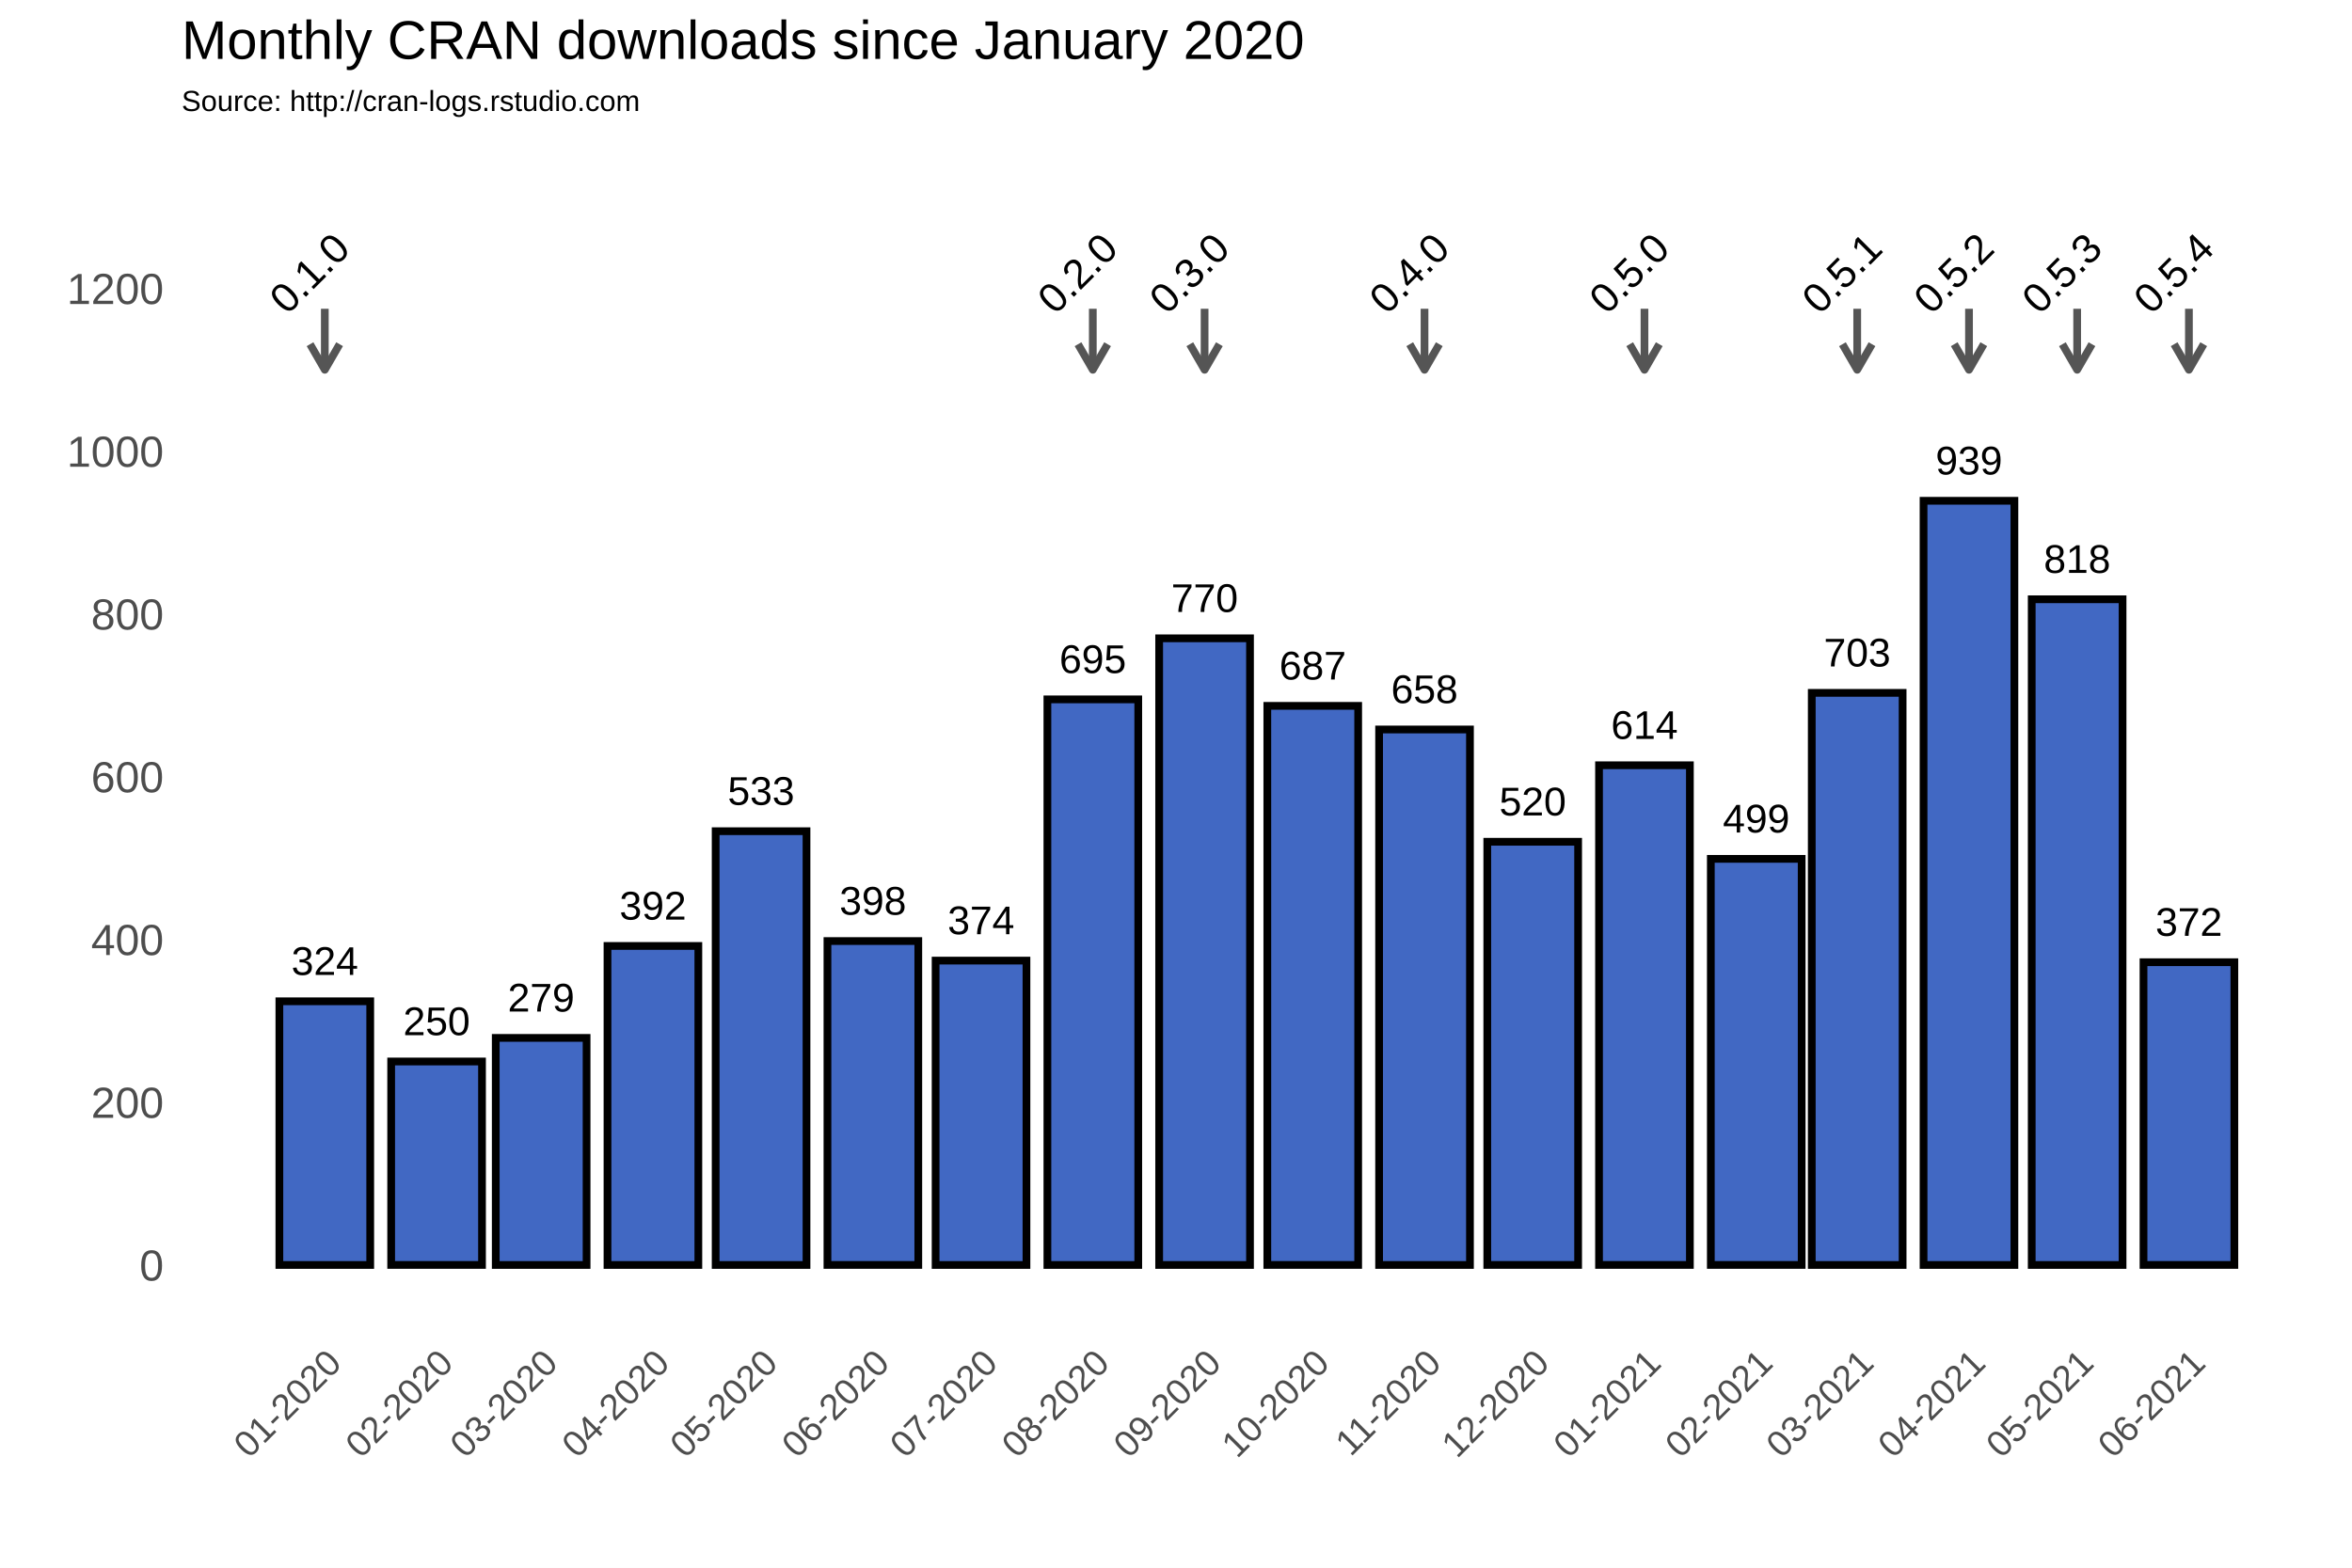
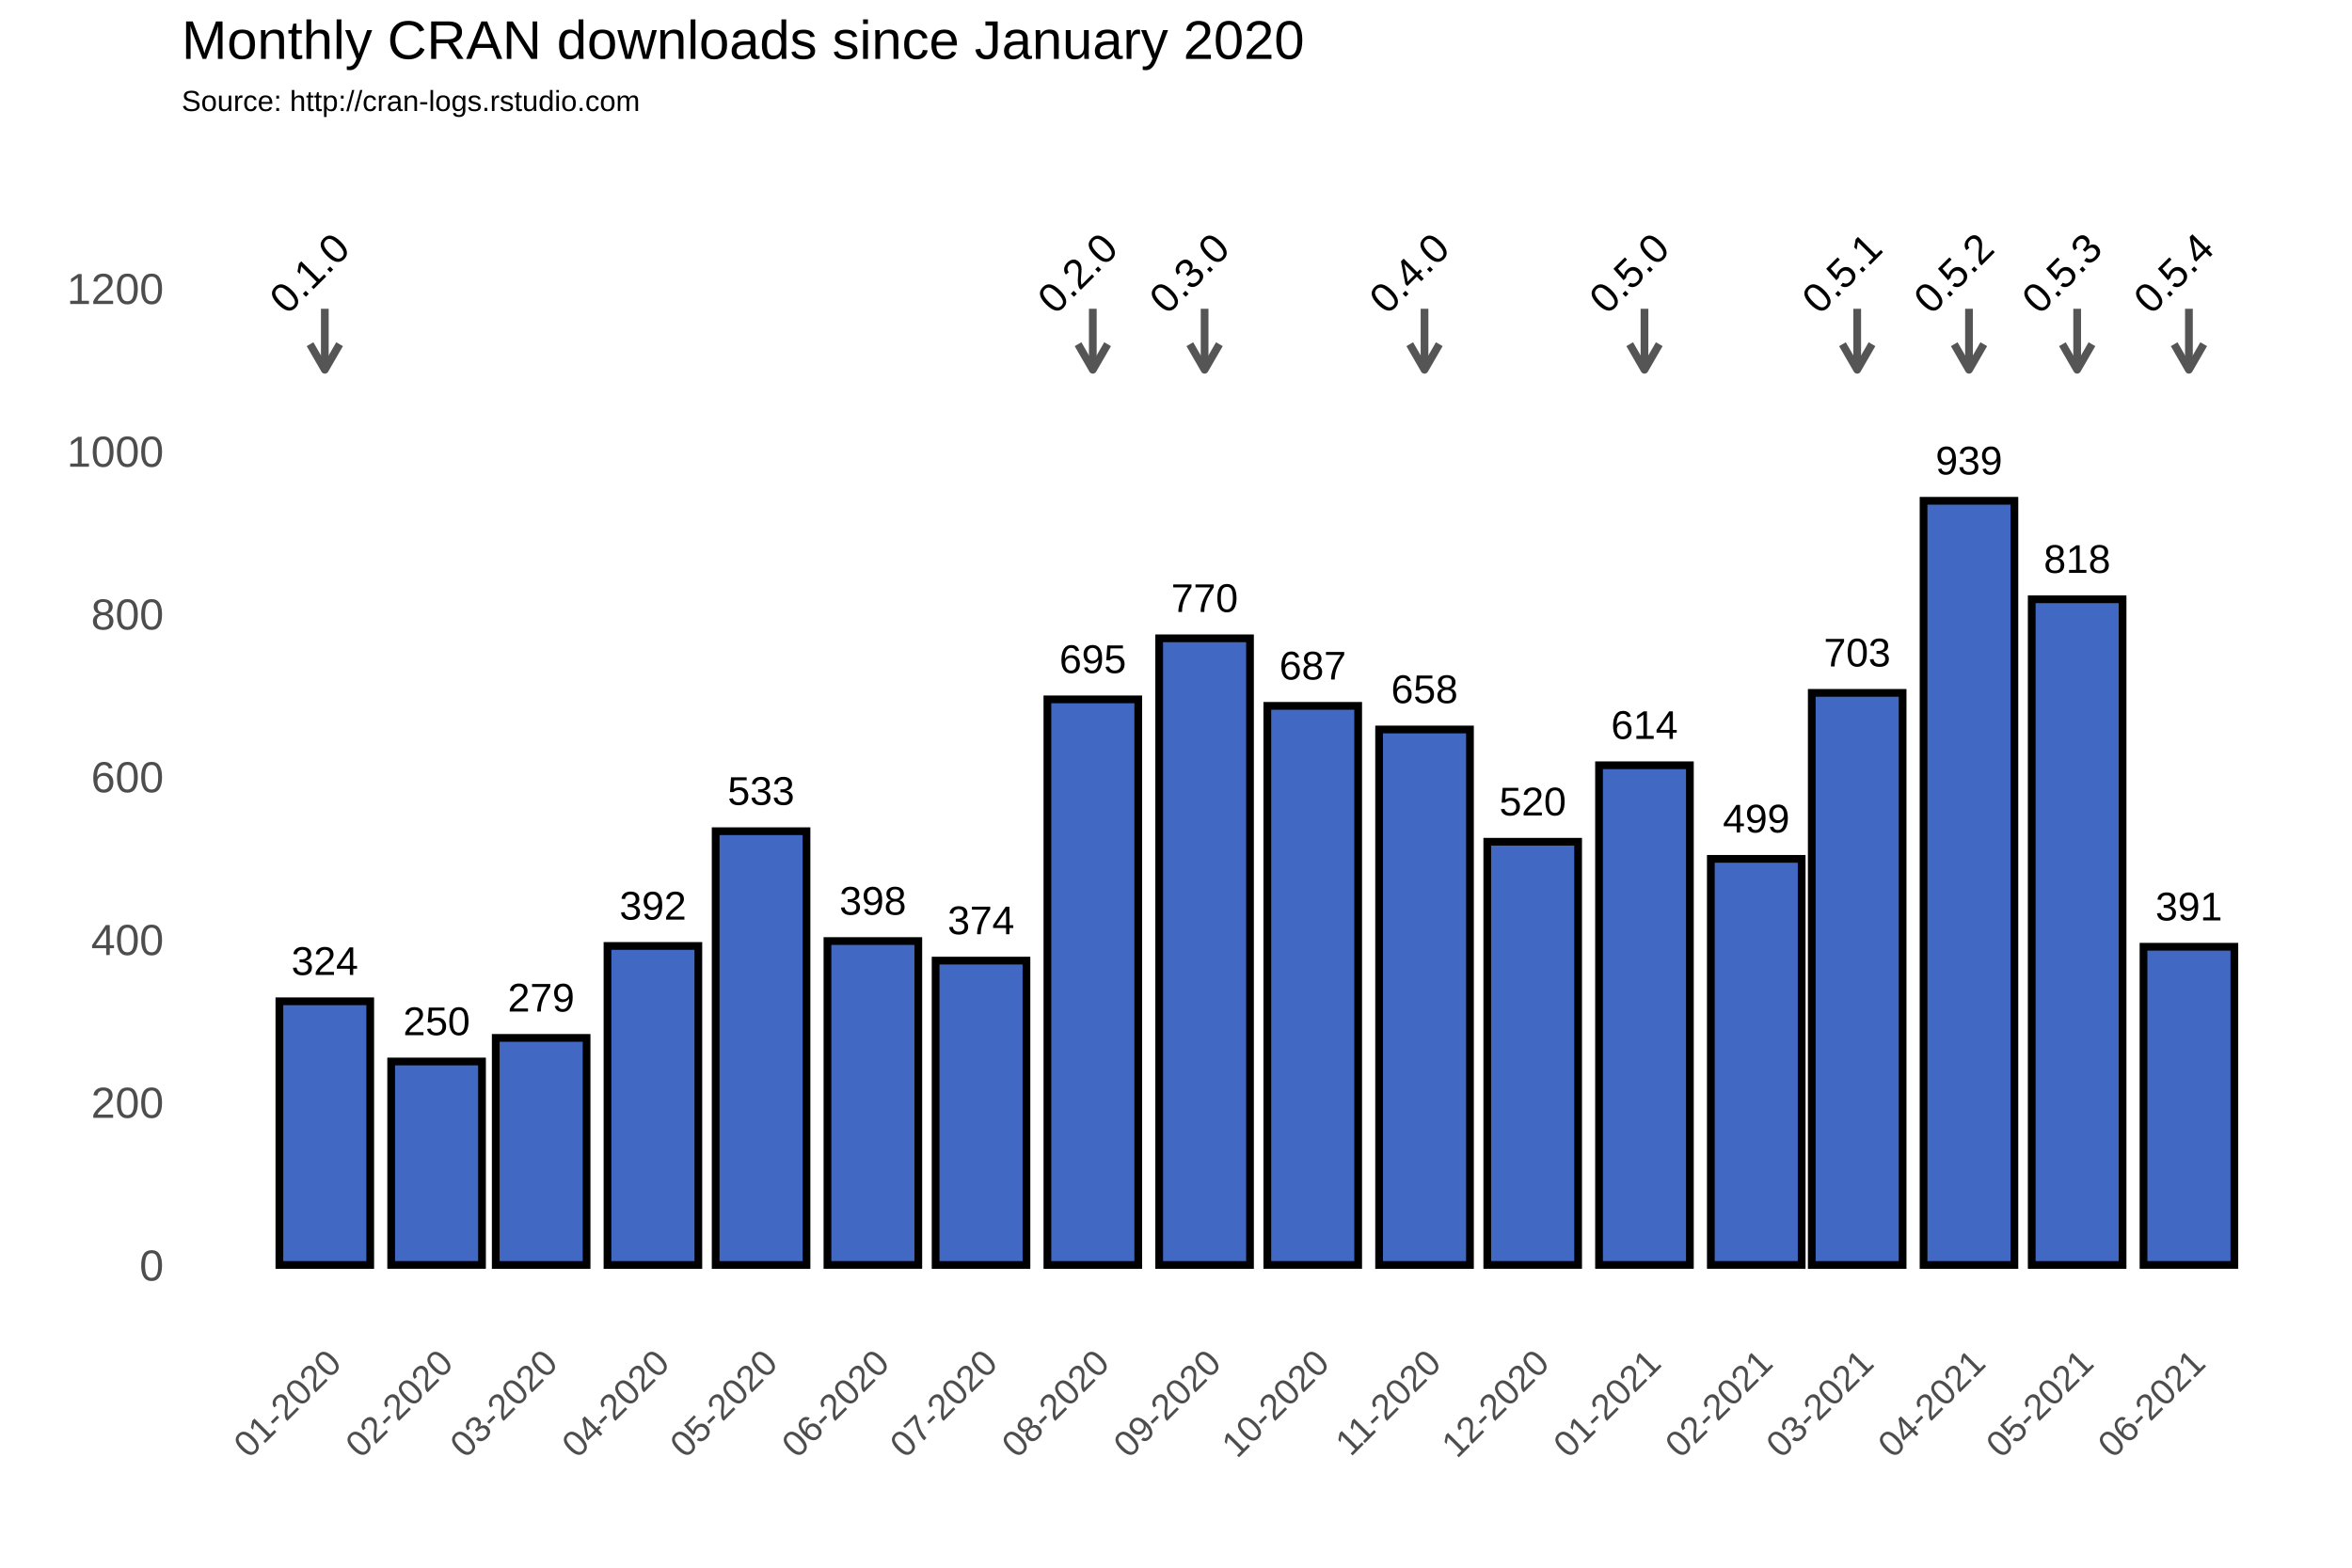
<svg xmlns="http://www.w3.org/2000/svg" class="svglite" width="648.00pt" height="432.00pt" viewBox="0 0 648.00 432.00">
  <defs>
    <style type="text/css">
    .svglite line, .svglite polyline, .svglite polygon, .svglite path, .svglite rect, .svglite circle {
      fill: none;
      stroke: #000000;
      stroke-linecap: round;
      stroke-linejoin: round;
      stroke-miterlimit: 10.00;
    }
  </style>
  </defs>
  <rect width="100%" height="100%" style="stroke: none; fill: #FFFFFF;" />
  <defs>
    <clipPath id="cpMC4wMHw2NDguMDB8MC4wMHw0MzIuMDA=">
      <rect x="0.00" y="0.00" width="648.00" height="432.00" />
    </clipPath>
  </defs>
  <g clip-path="url(#cpMC4wMHw2NDguMDB8MC4wMHw0MzIuMDA=)">
    <rect x="0.00" y="0.00" width="648.00" height="432.00" style="stroke-width: 1.07; stroke: #FFFFFF; fill: #FFFFFF;" />
  </g>
  <defs>
    <clipPath id="cpNTAuMDR8NjQyLjUyfDM3Ljc2fDM2My4zOA==">
      <rect x="50.04" y="37.76" width="592.48" height="325.62" />
    </clipPath>
  </defs>
  <g clip-path="url(#cpNTAuMDR8NjQyLjUyfDM3Ljc2fDM2My4zOA==)">
    <rect x="50.04" y="37.76" width="592.48" height="325.62" style="stroke-width: 1.07; stroke: none;" />
    <polyline points="50.04,326.15 642.52,326.15 " style="stroke-width: 0.53; stroke: #FFFFFF; stroke-linecap: butt;" />
    <polyline points="50.04,281.30 642.52,281.30 " style="stroke-width: 0.53; stroke: #FFFFFF; stroke-linecap: butt;" />
    <polyline points="50.04,236.45 642.52,236.45 " style="stroke-width: 0.53; stroke: #FFFFFF; stroke-linecap: butt;" />
    <polyline points="50.04,191.60 642.52,191.60 " style="stroke-width: 0.53; stroke: #FFFFFF; stroke-linecap: butt;" />
    <polyline points="50.04,146.75 642.52,146.75 " style="stroke-width: 0.53; stroke: #FFFFFF; stroke-linecap: butt;" />
    <polyline points="50.04,101.90 642.52,101.90 " style="stroke-width: 0.53; stroke: #FFFFFF; stroke-linecap: butt;" />
    <polyline points="50.04,57.04 642.52,57.04 " style="stroke-width: 0.53; stroke: #FFFFFF; stroke-linecap: butt;" />
    <polyline points="58.70,363.38 58.70,37.76 " style="stroke-width: 0.53; stroke: #FFFFFF; stroke-linecap: butt;" />
    <polyline points="74.09,363.38 74.09,37.76 " style="stroke-width: 0.53; stroke: #FFFFFF; stroke-linecap: butt;" />
    <polyline points="104.89,363.38 104.89,37.76 " style="stroke-width: 0.53; stroke: #FFFFFF; stroke-linecap: butt;" />
    <polyline points="134.69,363.38 134.69,37.76 " style="stroke-width: 0.53; stroke: #FFFFFF; stroke-linecap: butt;" />
    <polyline points="164.49,363.38 164.49,37.76 " style="stroke-width: 0.53; stroke: #FFFFFF; stroke-linecap: butt;" />
    <polyline points="194.79,363.38 194.79,37.76 " style="stroke-width: 0.53; stroke: #FFFFFF; stroke-linecap: butt;" />
    <polyline points="225.09,363.38 225.09,37.76 " style="stroke-width: 0.53; stroke: #FFFFFF; stroke-linecap: butt;" />
    <polyline points="255.39,363.38 255.39,37.76 " style="stroke-width: 0.53; stroke: #FFFFFF; stroke-linecap: butt;" />
    <polyline points="285.69,363.38 285.69,37.76 " style="stroke-width: 0.53; stroke: #FFFFFF; stroke-linecap: butt;" />
    <polyline points="316.48,363.38 316.48,37.76 " style="stroke-width: 0.53; stroke: #FFFFFF; stroke-linecap: butt;" />
    <polyline points="346.78,363.38 346.78,37.76 " style="stroke-width: 0.53; stroke: #FFFFFF; stroke-linecap: butt;" />
    <polyline points="377.08,363.38 377.08,37.76 " style="stroke-width: 0.53; stroke: #FFFFFF; stroke-linecap: butt;" />
    <polyline points="407.38,363.38 407.38,37.76 " style="stroke-width: 0.53; stroke: #FFFFFF; stroke-linecap: butt;" />
    <polyline points="437.67,363.38 437.67,37.76 " style="stroke-width: 0.53; stroke: #FFFFFF; stroke-linecap: butt;" />
    <polyline points="468.47,363.38 468.47,37.76 " style="stroke-width: 0.53; stroke: #FFFFFF; stroke-linecap: butt;" />
    <polyline points="497.77,363.38 497.77,37.76 " style="stroke-width: 0.53; stroke: #FFFFFF; stroke-linecap: butt;" />
    <polyline points="527.08,363.38 527.08,37.76 " style="stroke-width: 0.53; stroke: #FFFFFF; stroke-linecap: butt;" />
    <polyline points="557.38,363.38 557.38,37.76 " style="stroke-width: 0.53; stroke: #FFFFFF; stroke-linecap: butt;" />
    <polyline points="587.68,363.38 587.68,37.76 " style="stroke-width: 0.53; stroke: #FFFFFF; stroke-linecap: butt;" />
    <polyline points="618.47,363.38 618.47,37.76 " style="stroke-width: 0.53; stroke: #FFFFFF; stroke-linecap: butt;" />
    <polyline points="633.87,363.38 633.87,37.76 " style="stroke-width: 0.53; stroke: #FFFFFF; stroke-linecap: butt;" />
    <polyline points="50.04,348.58 642.52,348.58 " style="stroke-width: 1.07; stroke: #FFFFFF; stroke-linecap: butt;" />
    <polyline points="50.04,303.73 642.52,303.73 " style="stroke-width: 1.07; stroke: #FFFFFF; stroke-linecap: butt;" />
    <polyline points="50.04,258.88 642.52,258.88 " style="stroke-width: 1.07; stroke: #FFFFFF; stroke-linecap: butt;" />
    <polyline points="50.04,214.02 642.52,214.02 " style="stroke-width: 1.07; stroke: #FFFFFF; stroke-linecap: butt;" />
    <polyline points="50.04,169.17 642.52,169.17 " style="stroke-width: 1.07; stroke: #FFFFFF; stroke-linecap: butt;" />
    <polyline points="50.04,124.32 642.52,124.32 " style="stroke-width: 1.07; stroke: #FFFFFF; stroke-linecap: butt;" />
    <polyline points="50.04,79.47 642.52,79.47 " style="stroke-width: 1.07; stroke: #FFFFFF; stroke-linecap: butt;" />
    <polyline points="89.49,363.38 89.49,37.76 " style="stroke-width: 1.07; stroke: #FFFFFF; stroke-linecap: butt;" />
    <polyline points="120.29,363.38 120.29,37.76 " style="stroke-width: 1.07; stroke: #FFFFFF; stroke-linecap: butt;" />
    <polyline points="149.09,363.38 149.09,37.76 " style="stroke-width: 1.07; stroke: #FFFFFF; stroke-linecap: butt;" />
    <polyline points="179.89,363.38 179.89,37.76 " style="stroke-width: 1.07; stroke: #FFFFFF; stroke-linecap: butt;" />
    <polyline points="209.69,363.38 209.69,37.76 " style="stroke-width: 1.07; stroke: #FFFFFF; stroke-linecap: butt;" />
    <polyline points="240.49,363.38 240.49,37.76 " style="stroke-width: 1.07; stroke: #FFFFFF; stroke-linecap: butt;" />
    <polyline points="270.29,363.38 270.29,37.76 " style="stroke-width: 1.07; stroke: #FFFFFF; stroke-linecap: butt;" />
    <polyline points="301.08,363.38 301.08,37.76 " style="stroke-width: 1.07; stroke: #FFFFFF; stroke-linecap: butt;" />
    <polyline points="331.88,363.38 331.88,37.76 " style="stroke-width: 1.07; stroke: #FFFFFF; stroke-linecap: butt;" />
    <polyline points="361.68,363.38 361.68,37.76 " style="stroke-width: 1.07; stroke: #FFFFFF; stroke-linecap: butt;" />
    <polyline points="392.47,363.38 392.47,37.76 " style="stroke-width: 1.07; stroke: #FFFFFF; stroke-linecap: butt;" />
    <polyline points="422.28,363.38 422.28,37.76 " style="stroke-width: 1.07; stroke: #FFFFFF; stroke-linecap: butt;" />
    <polyline points="453.07,363.38 453.07,37.76 " style="stroke-width: 1.07; stroke: #FFFFFF; stroke-linecap: butt;" />
    <polyline points="483.87,363.38 483.87,37.76 " style="stroke-width: 1.07; stroke: #FFFFFF; stroke-linecap: butt;" />
    <polyline points="511.68,363.38 511.68,37.76 " style="stroke-width: 1.07; stroke: #FFFFFF; stroke-linecap: butt;" />
    <polyline points="542.48,363.38 542.48,37.76 " style="stroke-width: 1.07; stroke: #FFFFFF; stroke-linecap: butt;" />
    <polyline points="572.28,363.38 572.28,37.76 " style="stroke-width: 1.07; stroke: #FFFFFF; stroke-linecap: butt;" />
    <polyline points="603.07,363.38 603.07,37.76 " style="stroke-width: 1.07; stroke: #FFFFFF; stroke-linecap: butt;" />
    <rect x="76.97" y="275.92" width="25.03" height="72.66" style="stroke-width: 2.13; stroke-linecap: square; stroke-linejoin: miter; fill: #4168C3;" />
    <rect x="107.77" y="292.51" width="25.03" height="56.06" style="stroke-width: 2.13; stroke-linecap: square; stroke-linejoin: miter; fill: #4168C3;" />
    <rect x="136.58" y="286.01" width="25.03" height="62.57" style="stroke-width: 2.13; stroke-linecap: square; stroke-linejoin: miter; fill: #4168C3;" />
    <rect x="167.37" y="260.67" width="25.03" height="87.91" style="stroke-width: 2.13; stroke-linecap: square; stroke-linejoin: miter; fill: #4168C3;" />
    <rect x="197.17" y="229.05" width="25.03" height="119.53" style="stroke-width: 2.13; stroke-linecap: square; stroke-linejoin: miter; fill: #4168C3;" />
    <rect x="227.97" y="259.32" width="25.03" height="89.25" style="stroke-width: 2.13; stroke-linecap: square; stroke-linejoin: miter; fill: #4168C3;" />
    <rect x="257.77" y="264.71" width="25.03" height="83.87" style="stroke-width: 2.13; stroke-linecap: square; stroke-linejoin: miter; fill: #4168C3;" />
    <rect x="288.57" y="192.72" width="25.03" height="155.86" style="stroke-width: 2.13; stroke-linecap: square; stroke-linejoin: miter; fill: #4168C3;" />
    <rect x="319.36" y="175.90" width="25.03" height="172.68" style="stroke-width: 2.13; stroke-linecap: square; stroke-linejoin: miter; fill: #4168C3;" />
    <rect x="349.16" y="194.51" width="25.03" height="154.06" style="stroke-width: 2.13; stroke-linecap: square; stroke-linejoin: miter; fill: #4168C3;" />
    <rect x="379.96" y="201.02" width="25.03" height="147.56" style="stroke-width: 2.13; stroke-linecap: square; stroke-linejoin: miter; fill: #4168C3;" />
    <rect x="409.76" y="231.96" width="25.03" height="116.61" style="stroke-width: 2.13; stroke-linecap: square; stroke-linejoin: miter; fill: #4168C3;" />
    <rect x="440.55" y="210.88" width="25.03" height="137.69" style="stroke-width: 2.13; stroke-linecap: square; stroke-linejoin: miter; fill: #4168C3;" />
    <rect x="471.35" y="236.67" width="25.03" height="111.90" style="stroke-width: 2.13; stroke-linecap: square; stroke-linejoin: miter; fill: #4168C3;" />
    <rect x="499.16" y="190.93" width="25.03" height="157.65" style="stroke-width: 2.13; stroke-linecap: square; stroke-linejoin: miter; fill: #4168C3;" />
    <rect x="529.96" y="138.00" width="25.03" height="210.58" style="stroke-width: 2.13; stroke-linecap: square; stroke-linejoin: miter; fill: #4168C3;" />
    <rect x="559.76" y="165.14" width="25.03" height="183.44" style="stroke-width: 2.13; stroke-linecap: square; stroke-linejoin: miter; fill: #4168C3;" />
-     <rect x="590.56" y="265.15" width="25.03" height="83.42" style="stroke-width: 2.13; stroke-linecap: square; stroke-linejoin: miter; fill: #4168C3;" />
+     <rect x="590.56" y="260.89" width="25.03" height="87.68" style="stroke-width: 2.13; stroke-linecap: square; stroke-linejoin: miter; fill: #4168C3;" />
    <text x="89.49" y="268.66" text-anchor="middle" style="font-size: 11.04px; font-family: Arial;" textLength="18.40px" lengthAdjust="spacingAndGlyphs">324</text>
    <text x="120.29" y="285.25" text-anchor="middle" style="font-size: 11.04px; font-family: Arial;" textLength="18.40px" lengthAdjust="spacingAndGlyphs">250</text>
    <text x="149.09" y="278.75" text-anchor="middle" style="font-size: 11.04px; font-family: Arial;" textLength="18.40px" lengthAdjust="spacingAndGlyphs">279</text>
    <text x="179.89" y="253.41" text-anchor="middle" style="font-size: 11.04px; font-family: Arial;" textLength="18.40px" lengthAdjust="spacingAndGlyphs">392</text>
    <text x="209.69" y="221.79" text-anchor="middle" style="font-size: 11.04px; font-family: Arial;" textLength="18.40px" lengthAdjust="spacingAndGlyphs">533</text>
    <text x="240.49" y="252.06" text-anchor="middle" style="font-size: 11.04px; font-family: Arial;" textLength="18.40px" lengthAdjust="spacingAndGlyphs">398</text>
    <text x="270.29" y="257.44" text-anchor="middle" style="font-size: 11.04px; font-family: Arial;" textLength="18.40px" lengthAdjust="spacingAndGlyphs">374</text>
    <text x="301.08" y="185.46" text-anchor="middle" style="font-size: 11.04px; font-family: Arial;" textLength="18.40px" lengthAdjust="spacingAndGlyphs">695</text>
    <text x="331.88" y="168.64" text-anchor="middle" style="font-size: 11.04px; font-family: Arial;" textLength="18.40px" lengthAdjust="spacingAndGlyphs">770</text>
    <text x="361.68" y="187.25" text-anchor="middle" style="font-size: 11.04px; font-family: Arial;" textLength="18.40px" lengthAdjust="spacingAndGlyphs">687</text>
    <text x="392.47" y="193.75" text-anchor="middle" style="font-size: 11.04px; font-family: Arial;" textLength="18.40px" lengthAdjust="spacingAndGlyphs">658</text>
    <text x="422.28" y="224.70" text-anchor="middle" style="font-size: 11.04px; font-family: Arial;" textLength="18.40px" lengthAdjust="spacingAndGlyphs">520</text>
    <text x="453.07" y="203.62" text-anchor="middle" style="font-size: 11.04px; font-family: Arial;" textLength="18.40px" lengthAdjust="spacingAndGlyphs">614</text>
    <text x="483.87" y="229.41" text-anchor="middle" style="font-size: 11.04px; font-family: Arial;" textLength="18.40px" lengthAdjust="spacingAndGlyphs">499</text>
    <text x="511.68" y="183.66" text-anchor="middle" style="font-size: 11.04px; font-family: Arial;" textLength="18.40px" lengthAdjust="spacingAndGlyphs">703</text>
    <text x="542.48" y="130.74" text-anchor="middle" style="font-size: 11.04px; font-family: Arial;" textLength="18.40px" lengthAdjust="spacingAndGlyphs">939</text>
    <text x="572.28" y="157.87" text-anchor="middle" style="font-size: 11.04px; font-family: Arial;" textLength="18.40px" lengthAdjust="spacingAndGlyphs">818</text>
-     <text x="603.07" y="257.89" text-anchor="middle" style="font-size: 11.04px; font-family: Arial;" textLength="18.40px" lengthAdjust="spacingAndGlyphs">372</text>
+     <text x="603.07" y="253.63" text-anchor="middle" style="font-size: 11.04px; font-family: Arial;" textLength="18.40px" lengthAdjust="spacingAndGlyphs">391</text>
    <line x1="89.49" y1="85.08" x2="89.49" y2="101.90" style="stroke-width: 2.13; stroke: #555555; stroke-linecap: butt;" />
    <polyline points="85.42,94.85 89.49,101.90 93.56,94.85 " style="stroke-width: 2.13; stroke: #555555; stroke-linecap: butt;" />
    <line x1="301.08" y1="85.08" x2="301.08" y2="101.90" style="stroke-width: 2.13; stroke: #555555; stroke-linecap: butt;" />
    <polyline points="297.01,94.85 301.08,101.90 305.15,94.85 " style="stroke-width: 2.13; stroke: #555555; stroke-linecap: butt;" />
    <line x1="331.88" y1="85.08" x2="331.88" y2="101.90" style="stroke-width: 2.13; stroke: #555555; stroke-linecap: butt;" />
    <polyline points="327.81,94.85 331.88,101.90 335.95,94.85 " style="stroke-width: 2.13; stroke: #555555; stroke-linecap: butt;" />
    <line x1="392.47" y1="85.08" x2="392.47" y2="101.90" style="stroke-width: 2.13; stroke: #555555; stroke-linecap: butt;" />
    <polyline points="388.40,94.85 392.47,101.90 396.54,94.85 " style="stroke-width: 2.13; stroke: #555555; stroke-linecap: butt;" />
    <line x1="453.07" y1="85.08" x2="453.07" y2="101.90" style="stroke-width: 2.13; stroke: #555555; stroke-linecap: butt;" />
    <polyline points="449.00,94.85 453.07,101.90 457.14,94.85 " style="stroke-width: 2.13; stroke: #555555; stroke-linecap: butt;" />
    <line x1="511.68" y1="85.08" x2="511.68" y2="101.90" style="stroke-width: 2.13; stroke: #555555; stroke-linecap: butt;" />
    <polyline points="507.61,94.85 511.68,101.90 515.75,94.85 " style="stroke-width: 2.13; stroke: #555555; stroke-linecap: butt;" />
    <line x1="542.48" y1="85.08" x2="542.48" y2="101.90" style="stroke-width: 2.13; stroke: #555555; stroke-linecap: butt;" />
    <polyline points="538.41,94.85 542.48,101.90 546.55,94.85 " style="stroke-width: 2.13; stroke: #555555; stroke-linecap: butt;" />
    <line x1="572.28" y1="85.08" x2="572.28" y2="101.90" style="stroke-width: 2.13; stroke: #555555; stroke-linecap: butt;" />
    <polyline points="568.21,94.85 572.28,101.90 576.35,94.85 " style="stroke-width: 2.13; stroke: #555555; stroke-linecap: butt;" />
    <line x1="603.07" y1="85.08" x2="603.07" y2="101.90" style="stroke-width: 2.13; stroke: #555555; stroke-linecap: butt;" />
    <polyline points="599.00,94.85 603.07,101.90 607.14,94.85 " style="stroke-width: 2.13; stroke: #555555; stroke-linecap: butt;" />
    <text transform="translate(88.05,78.03) rotate(-45)" text-anchor="middle" style="font-size: 11.38px; font-family: Arial;" textLength="25.31px" lengthAdjust="spacingAndGlyphs">0.1.0</text>
    <text transform="translate(299.64,78.03) rotate(-45)" text-anchor="middle" style="font-size: 11.38px; font-family: Arial;" textLength="25.31px" lengthAdjust="spacingAndGlyphs">0.2.0</text>
    <text transform="translate(330.44,78.03) rotate(-45)" text-anchor="middle" style="font-size: 11.38px; font-family: Arial;" textLength="25.31px" lengthAdjust="spacingAndGlyphs">0.3.0</text>
    <text transform="translate(391.04,78.03) rotate(-45)" text-anchor="middle" style="font-size: 11.38px; font-family: Arial;" textLength="25.31px" lengthAdjust="spacingAndGlyphs">0.4.0</text>
    <text transform="translate(451.63,78.03) rotate(-45)" text-anchor="middle" style="font-size: 11.38px; font-family: Arial;" textLength="25.31px" lengthAdjust="spacingAndGlyphs">0.5.0</text>
    <text transform="translate(510.24,78.03) rotate(-45)" text-anchor="middle" style="font-size: 11.38px; font-family: Arial;" textLength="25.31px" lengthAdjust="spacingAndGlyphs">0.5.1</text>
    <text transform="translate(541.04,78.03) rotate(-45)" text-anchor="middle" style="font-size: 11.38px; font-family: Arial;" textLength="25.31px" lengthAdjust="spacingAndGlyphs">0.5.2</text>
    <text transform="translate(570.84,78.03) rotate(-45)" text-anchor="middle" style="font-size: 11.38px; font-family: Arial;" textLength="25.31px" lengthAdjust="spacingAndGlyphs">0.5.3</text>
    <text transform="translate(601.63,78.03) rotate(-45)" text-anchor="middle" style="font-size: 11.38px; font-family: Arial;" textLength="25.31px" lengthAdjust="spacingAndGlyphs">0.5.4</text>
  </g>
  <g clip-path="url(#cpMC4wMHw2NDguMDB8MC4wMHw0MzIuMDA=)">
    <text x="45.11" y="352.88" text-anchor="end" style="font-size: 12.00px; fill: #4D4D4D; font-family: Arial;" textLength="6.67px" lengthAdjust="spacingAndGlyphs">0</text>
    <text x="45.11" y="308.03" text-anchor="end" style="font-size: 12.00px; fill: #4D4D4D; font-family: Arial;" textLength="20.02px" lengthAdjust="spacingAndGlyphs">200</text>
    <text x="45.11" y="263.17" text-anchor="end" style="font-size: 12.00px; fill: #4D4D4D; font-family: Arial;" textLength="20.02px" lengthAdjust="spacingAndGlyphs">400</text>
    <text x="45.11" y="218.32" text-anchor="end" style="font-size: 12.00px; fill: #4D4D4D; font-family: Arial;" textLength="20.02px" lengthAdjust="spacingAndGlyphs">600</text>
    <text x="45.11" y="173.47" text-anchor="end" style="font-size: 12.00px; fill: #4D4D4D; font-family: Arial;" textLength="20.02px" lengthAdjust="spacingAndGlyphs">800</text>
    <text x="45.11" y="128.62" text-anchor="end" style="font-size: 12.00px; fill: #4D4D4D; font-family: Arial;" textLength="26.70px" lengthAdjust="spacingAndGlyphs">1000</text>
    <text x="45.11" y="83.77" text-anchor="end" style="font-size: 12.00px; fill: #4D4D4D; font-family: Arial;" textLength="26.70px" lengthAdjust="spacingAndGlyphs">1200</text>
    <text transform="translate(94.56,376.17) rotate(-45)" text-anchor="end" style="font-size: 10.00px; fill: #4D4D4D; font-family: Arial;" textLength="36.73px" lengthAdjust="spacingAndGlyphs">01-2020</text>
    <text transform="translate(125.35,376.17) rotate(-45)" text-anchor="end" style="font-size: 10.00px; fill: #4D4D4D; font-family: Arial;" textLength="36.73px" lengthAdjust="spacingAndGlyphs">02-2020</text>
    <text transform="translate(154.16,376.17) rotate(-45)" text-anchor="end" style="font-size: 10.00px; fill: #4D4D4D; font-family: Arial;" textLength="36.73px" lengthAdjust="spacingAndGlyphs">03-2020</text>
    <text transform="translate(184.96,376.17) rotate(-45)" text-anchor="end" style="font-size: 10.00px; fill: #4D4D4D; font-family: Arial;" textLength="36.73px" lengthAdjust="spacingAndGlyphs">04-2020</text>
    <text transform="translate(214.76,376.17) rotate(-45)" text-anchor="end" style="font-size: 10.00px; fill: #4D4D4D; font-family: Arial;" textLength="36.73px" lengthAdjust="spacingAndGlyphs">05-2020</text>
    <text transform="translate(245.55,376.17) rotate(-45)" text-anchor="end" style="font-size: 10.00px; fill: #4D4D4D; font-family: Arial;" textLength="36.73px" lengthAdjust="spacingAndGlyphs">06-2020</text>
    <text transform="translate(275.35,376.17) rotate(-45)" text-anchor="end" style="font-size: 10.00px; fill: #4D4D4D; font-family: Arial;" textLength="36.73px" lengthAdjust="spacingAndGlyphs">07-2020</text>
    <text transform="translate(306.15,376.17) rotate(-45)" text-anchor="end" style="font-size: 10.00px; fill: #4D4D4D; font-family: Arial;" textLength="36.73px" lengthAdjust="spacingAndGlyphs">08-2020</text>
    <text transform="translate(336.94,376.17) rotate(-45)" text-anchor="end" style="font-size: 10.00px; fill: #4D4D4D; font-family: Arial;" textLength="36.73px" lengthAdjust="spacingAndGlyphs">09-2020</text>
    <text transform="translate(366.75,376.17) rotate(-45)" text-anchor="end" style="font-size: 10.00px; fill: #4D4D4D; font-family: Arial;" textLength="36.73px" lengthAdjust="spacingAndGlyphs">10-2020</text>
    <text transform="translate(397.54,376.17) rotate(-45)" text-anchor="end" style="font-size: 10.00px; fill: #4D4D4D; font-family: Arial;" textLength="35.99px" lengthAdjust="spacingAndGlyphs">11-2020</text>
    <text transform="translate(427.34,376.17) rotate(-45)" text-anchor="end" style="font-size: 10.00px; fill: #4D4D4D; font-family: Arial;" textLength="36.73px" lengthAdjust="spacingAndGlyphs">12-2020</text>
    <text transform="translate(458.14,376.17) rotate(-45)" text-anchor="end" style="font-size: 10.00px; fill: #4D4D4D; font-family: Arial;" textLength="36.73px" lengthAdjust="spacingAndGlyphs">01-2021</text>
    <text transform="translate(488.93,376.17) rotate(-45)" text-anchor="end" style="font-size: 10.00px; fill: #4D4D4D; font-family: Arial;" textLength="36.73px" lengthAdjust="spacingAndGlyphs">02-2021</text>
    <text transform="translate(516.75,376.17) rotate(-45)" text-anchor="end" style="font-size: 10.00px; fill: #4D4D4D; font-family: Arial;" textLength="36.73px" lengthAdjust="spacingAndGlyphs">03-2021</text>
    <text transform="translate(547.54,376.17) rotate(-45)" text-anchor="end" style="font-size: 10.00px; fill: #4D4D4D; font-family: Arial;" textLength="36.73px" lengthAdjust="spacingAndGlyphs">04-2021</text>
    <text transform="translate(577.34,376.17) rotate(-45)" text-anchor="end" style="font-size: 10.00px; fill: #4D4D4D; font-family: Arial;" textLength="36.73px" lengthAdjust="spacingAndGlyphs">05-2021</text>
    <text transform="translate(608.14,376.17) rotate(-45)" text-anchor="end" style="font-size: 10.00px; fill: #4D4D4D; font-family: Arial;" textLength="36.73px" lengthAdjust="spacingAndGlyphs">06-2021</text>
    <text x="50.04" y="30.59" style="font-size: 8.00px; font-family: Arial;" textLength="126.32px" lengthAdjust="spacingAndGlyphs">Source: http://cran-logs.rstudio.com</text>
    <text x="50.04" y="16.22" style="font-size: 15.00px; font-family: Arial;" textLength="309.25px" lengthAdjust="spacingAndGlyphs">Monthly CRAN downloads since January 2020</text>
  </g>
</svg>
